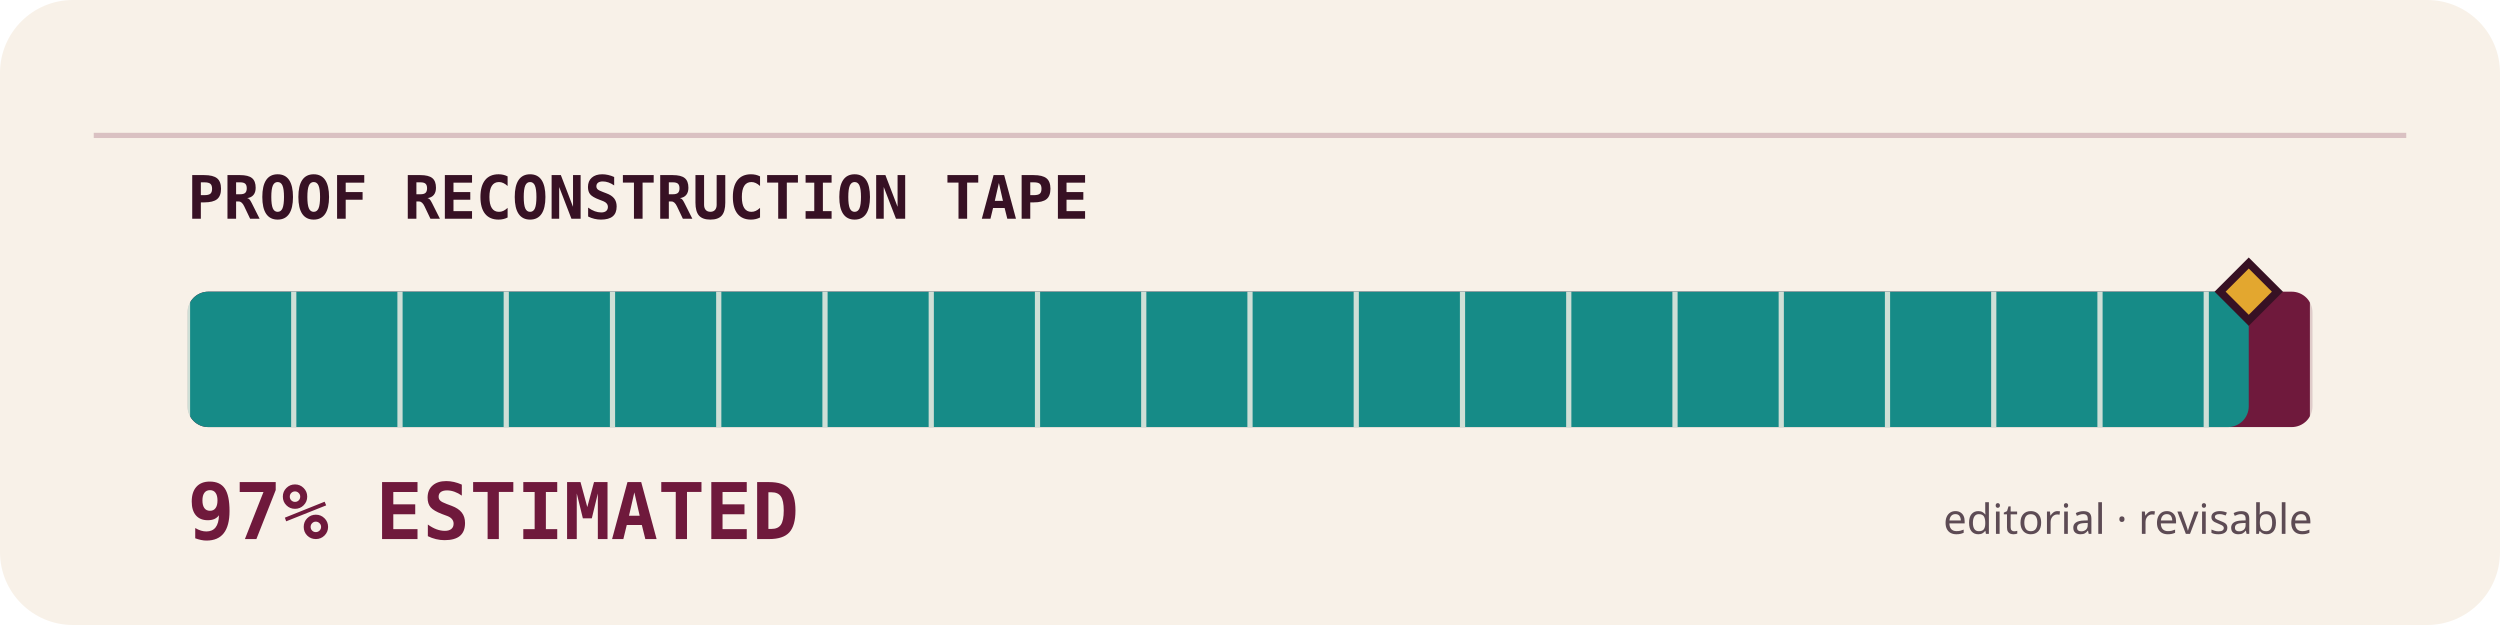
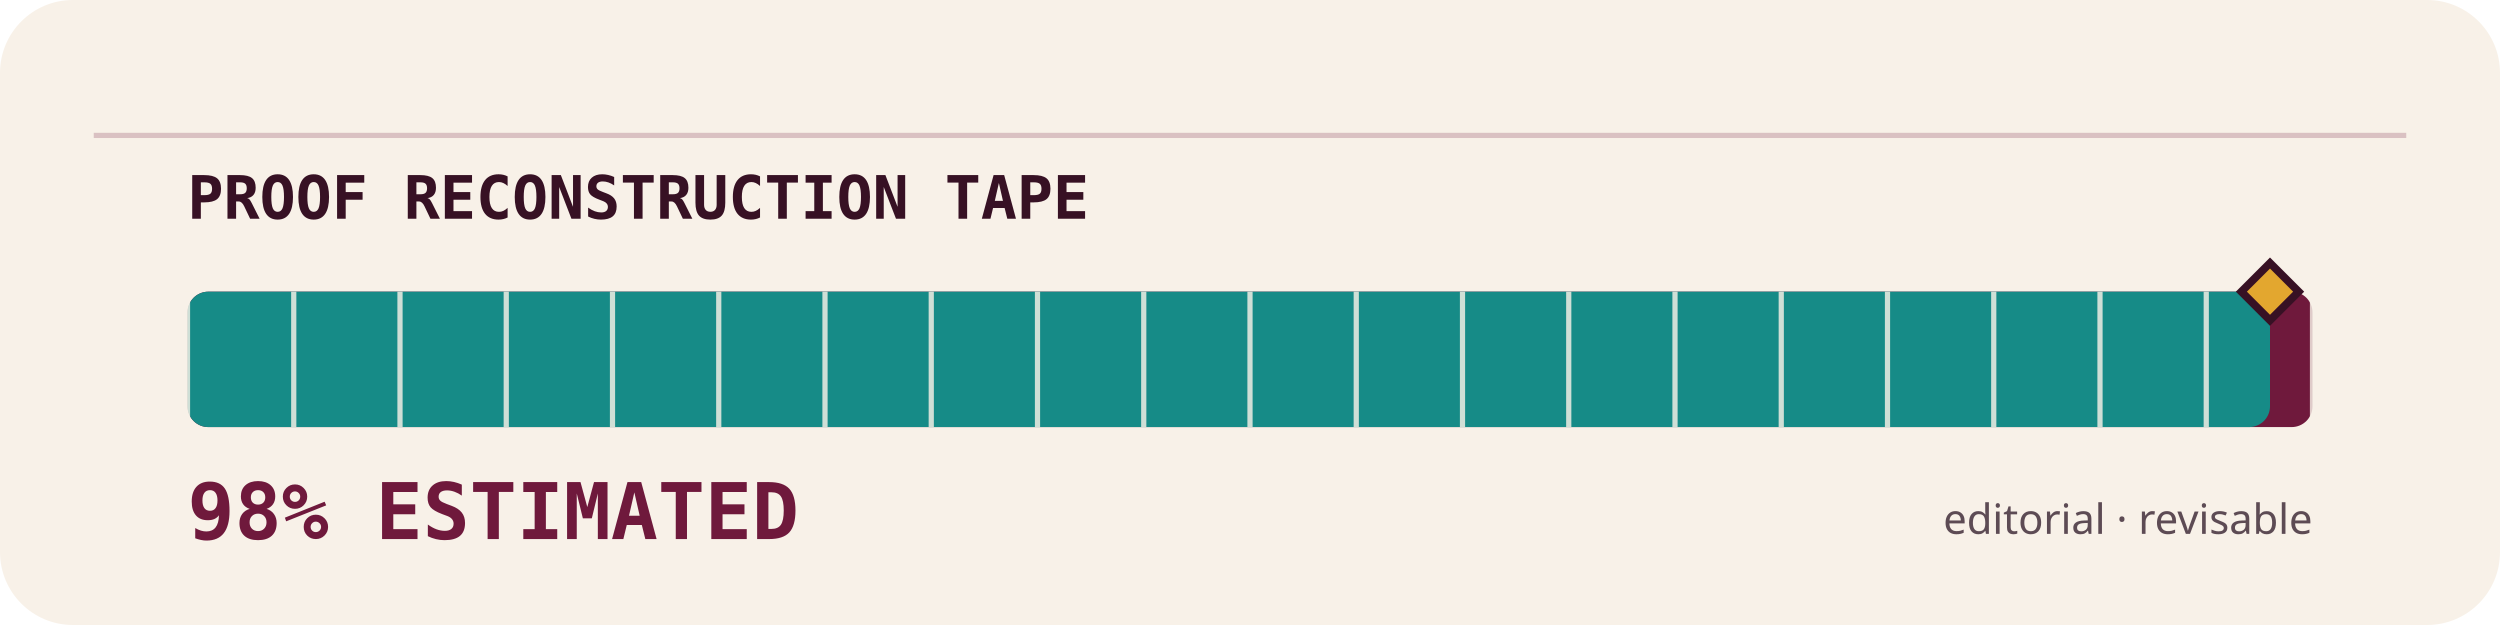
<svg xmlns="http://www.w3.org/2000/svg" viewBox="0 0 960 240" width="960" height="240" role="img" aria-labelledby="proof-progress-title proof-progress-desc">
  <rect width="960" height="240" rx="28" fill="#f8f1e8" />
  <path d="M36 52h888" stroke="#6f193c" stroke-width="2" opacity="0.22" />
  <text x="72" y="84" fill="#371124" font-family="ui-monospace, SFMono-Regular, Menlo, Consolas, monospace" font-size="23" font-weight="700">PROOF RECONSTRUCTION TAPE</text>
  <rect x="72" y="112" width="816" height="52" rx="8" fill="#6f193c" />
-   <rect x="72" y="112" width="791.52" height="52" rx="8" fill="#168b87" />
+   <rect x="72" y="112" width="799.68" height="52" rx="8" fill="#168b87" />
  <path d="M72 112v52" stroke="#f8f1e8" stroke-width="2" opacity="0.82" />
  <path d="M112.8 112v52" stroke="#f8f1e8" stroke-width="2" opacity="0.82" />
  <path d="M153.6 112v52" stroke="#f8f1e8" stroke-width="2" opacity="0.82" />
  <path d="M194.4 112v52" stroke="#f8f1e8" stroke-width="2" opacity="0.82" />
  <path d="M235.2 112v52" stroke="#f8f1e8" stroke-width="2" opacity="0.82" />
  <path d="M276 112v52" stroke="#f8f1e8" stroke-width="2" opacity="0.82" />
  <path d="M316.8 112v52" stroke="#f8f1e8" stroke-width="2" opacity="0.82" />
  <path d="M357.6 112v52" stroke="#f8f1e8" stroke-width="2" opacity="0.82" />
  <path d="M398.4 112v52" stroke="#f8f1e8" stroke-width="2" opacity="0.82" />
  <path d="M439.2 112v52" stroke="#f8f1e8" stroke-width="2" opacity="0.82" />
  <path d="M480 112v52" stroke="#f8f1e8" stroke-width="2" opacity="0.82" />
  <path d="M520.8 112v52" stroke="#f8f1e8" stroke-width="2" opacity="0.82" />
  <path d="M561.6 112v52" stroke="#f8f1e8" stroke-width="2" opacity="0.82" />
  <path d="M602.4 112v52" stroke="#f8f1e8" stroke-width="2" opacity="0.82" />
  <path d="M643.2 112v52" stroke="#f8f1e8" stroke-width="2" opacity="0.82" />
  <path d="M684 112v52" stroke="#f8f1e8" stroke-width="2" opacity="0.82" />
  <path d="M724.8 112v52" stroke="#f8f1e8" stroke-width="2" opacity="0.82" />
  <path d="M765.6 112v52" stroke="#f8f1e8" stroke-width="2" opacity="0.82" />
  <path d="M806.4 112v52" stroke="#f8f1e8" stroke-width="2" opacity="0.82" />
  <path d="M847.2 112v52" stroke="#f8f1e8" stroke-width="2" opacity="0.82" />
  <path d="M888 112v52" stroke="#f8f1e8" stroke-width="2" opacity="0.82" />
-   <path d="M863.52 101l11 11-11 11-11-11z" fill="#e3a72f" stroke="#371124" stroke-width="3" />
-   <text x="72" y="207" fill="#6f193c" font-family="ui-monospace, SFMono-Regular, Menlo, Consolas, monospace" font-size="30" font-weight="800">97% ESTIMATED</text>
+   <path d="M871.68 101l11 11-11 11-11-11z" fill="#e3a72f" stroke="#371124" stroke-width="3" />
+   <text x="72" y="207" fill="#6f193c" font-family="ui-monospace, SFMono-Regular, Menlo, Consolas, monospace" font-size="30" font-weight="800">98% ESTIMATED</text>
  <text x="888" y="205" text-anchor="end" fill="#5d4b54" font-family="system-ui, sans-serif" font-size="16">editorial · revisable</text>
</svg>
